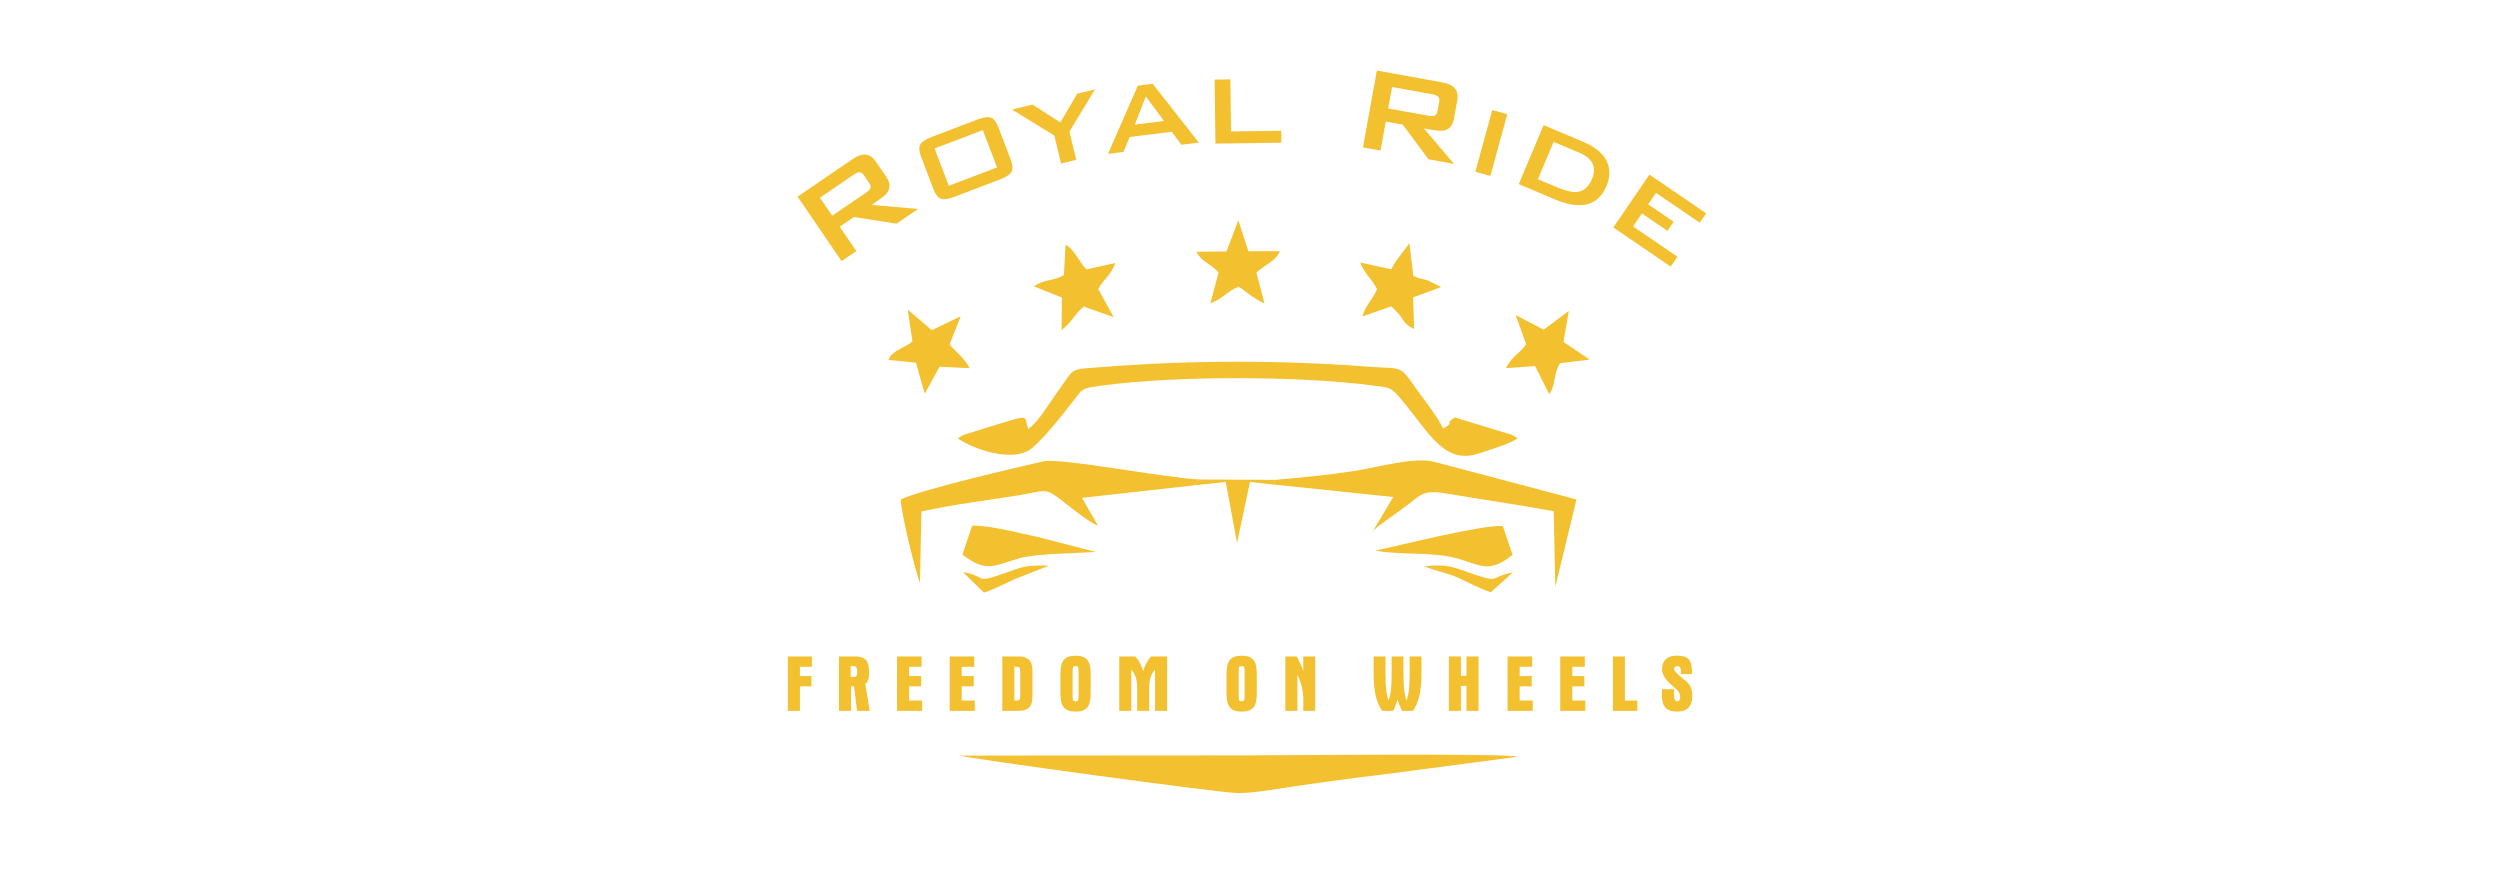
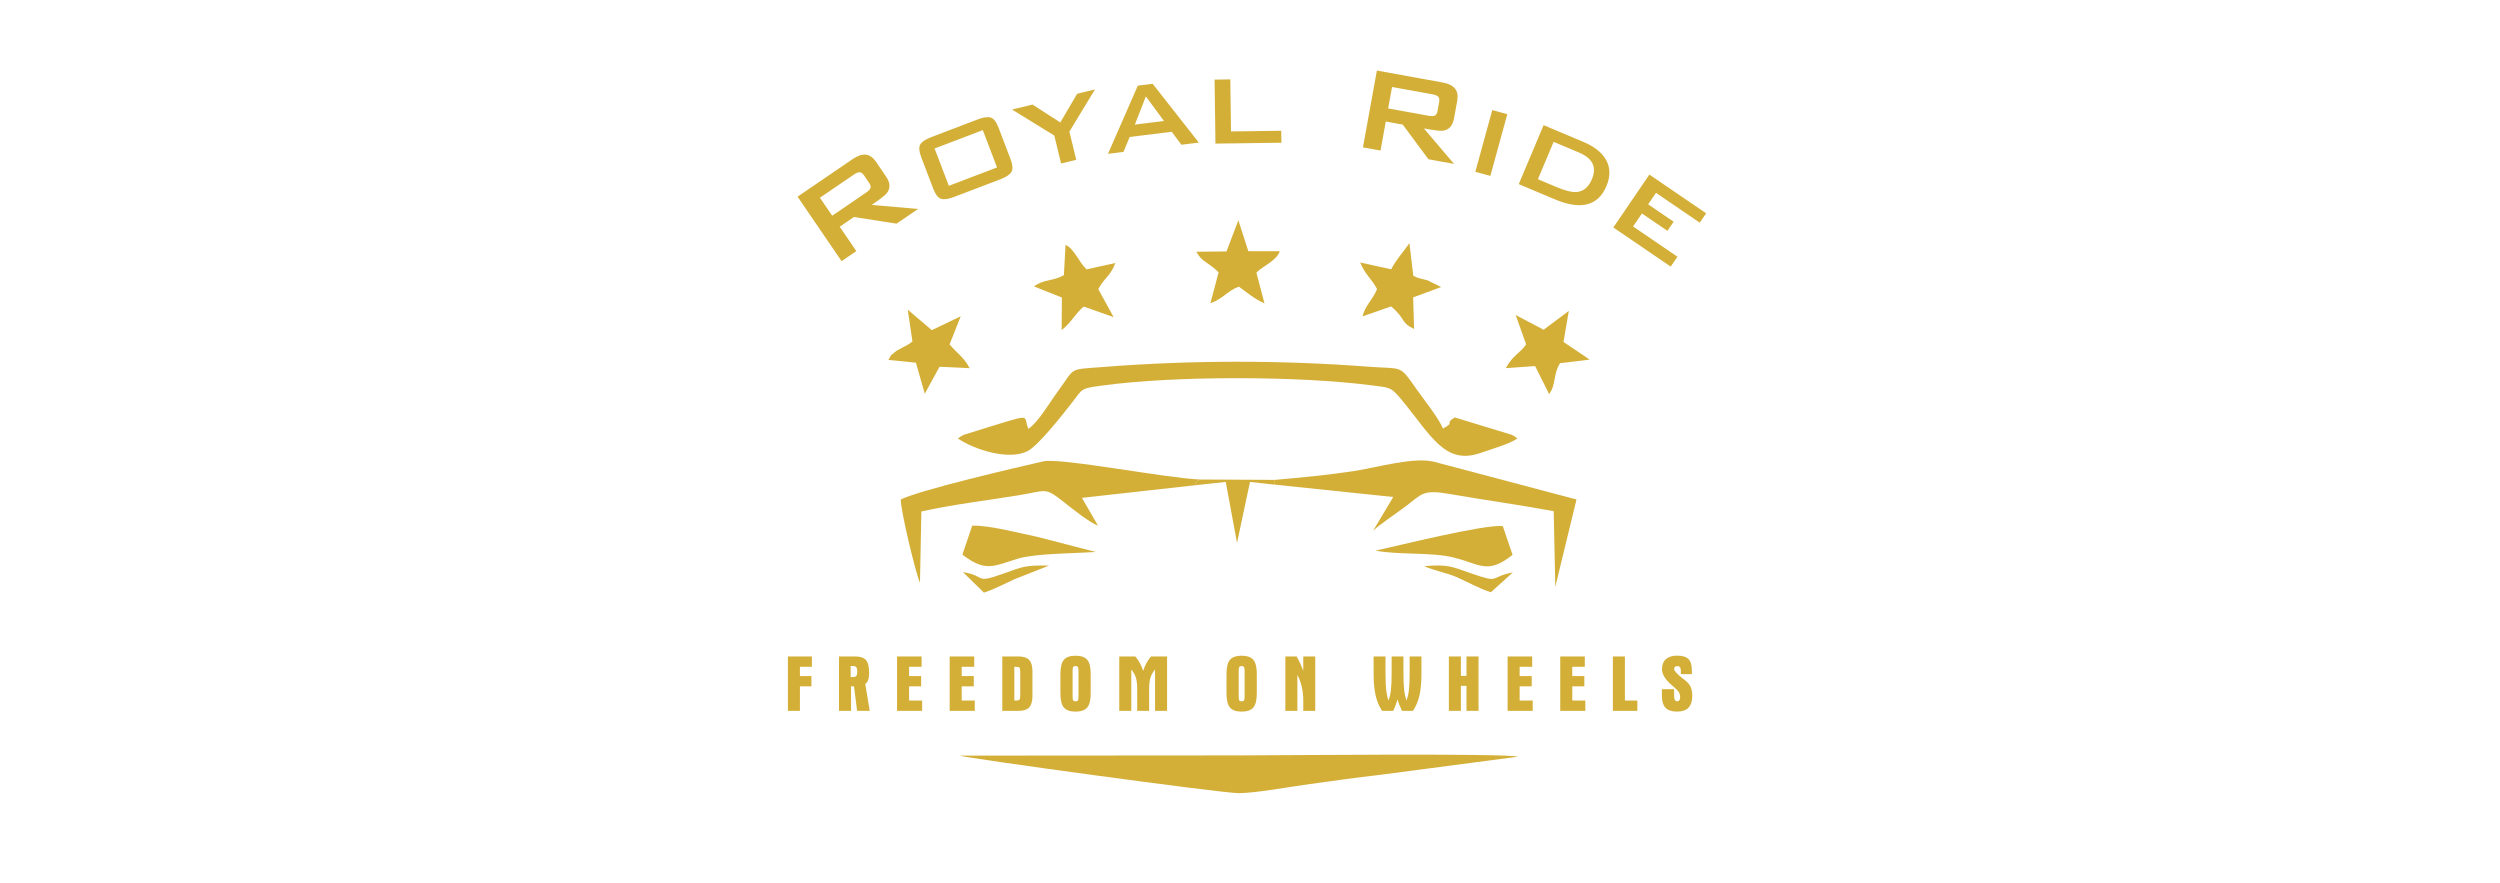
<svg xmlns="http://www.w3.org/2000/svg" xml:space="preserve" width="816px" height="288px" version="1.1" style="shape-rendering:geometricPrecision; text-rendering:geometricPrecision; image-rendering:optimizeQuality; fill-rule:evenodd; clip-rule:evenodd" viewBox="0 0 816 288">
  <defs>
    <style type="text/css">
   
-     .fil0 {fill:#F3C02F}
-     .fil1 {fill:#F3C02F;fill-rule:nonzero}
+     .fil0 {fill:#D4AF37}
+     .fil1 {fill:#D4AF37;fill-rule:nonzero}
   
  </style>
  </defs>
  <g id="Capa_x0020_1">
    <g id="_2028384972656">
      <path class="fil0" d="M495.419 246.992c-3.132,-1.199 -80.524,-0.432 -91.049,-0.427l-91.137 0.068c1.58,0.75 85.811,12.305 91.137,12.257 5.758,-0.052 16.695,-2.11 23.208,-2.984 7.52,-1.009 15.278,-2.146 22.547,-2.954l45.294 -5.96z" />
      <path class="fil0" d="M335.653 139.986c-1.76,-4.092 1.478,-4.996 -10.698,-1.289l-10.406 3.234c-1.196,0.601 -1.394,0.81 -1.894,1.204 5.459,3.654 16.481,7.193 22.633,4.161 3.688,-1.819 11.774,-12.265 14.721,-16.023 3.522,-4.492 2.488,-4.447 9.836,-5.445 23.576,-3.202 63.845,-3.142 87.517,-0.092 6.38,0.822 6.532,0.416 10.206,4.85 9.531,11.504 14.037,21.321 25.634,17.264 4.102,-1.436 9.04,-2.762 12.069,-4.715 -0.635,-0.516 -0.499,-0.541 -1.938,-1.246l-18.476 -5.636c-3.713,2.191 0.453,1.333 -3.876,3.63 -1.535,-3.659 -6.176,-9.36 -8.752,-13.036 -5.593,-7.983 -4.294,-6.294 -15.509,-7.153 -28.458,-2.178 -58.038,-2.164 -86.491,0.078 -11.841,0.933 -9.052,-0.017 -14.828,7.8 -2.839,3.843 -6.471,10.229 -9.748,12.414z" />
      <path class="fil0" d="M389.893 158.403c0.916,-1.147 0.386,-1.26 1.854,-1.89 -10.832,-0.387 -45.685,-7.192 -51.19,-5.934 -8.954,2.045 -39.903,9.244 -46.555,12.443 0.069,4.239 4.888,24.049 6.277,27.191l0.455 -23.269c10.208,-2.274 21.532,-3.622 31.731,-5.282 9.063,-1.476 8.447,-2.748 14.38,1.902 2.642,2.072 8.41,6.779 11.564,8.042l-5.263 -9.106 36.747 -4.097z" />
      <path class="fil0" d="M416.097 156.631l0 1.561 38.659 4.025 -6.6 11.06c1.784,-1.844 7.799,-5.839 10.795,-8.11 5.192,-3.935 5.411,-5.455 14.126,-3.939 11.438,1.99 22.671,3.51 34.051,5.632l0.523 24.666 6.916 -28.497 -46.527 -12.314c-6.632,-1.65 -18.51,1.871 -26.026,3.022 -8.706,1.333 -17.035,2.116 -25.917,2.894z" />
      <path class="fil0" d="M448.972 179.721c7.726,1.476 18.021,0.447 25.332,2.216 8.795,2.128 11.126,5.745 19.396,-0.837l-3.19 -9.381c-5.958,-0.663 -34.395,6.475 -41.538,8.002z" />
      <path class="fil0" d="M314.125 181.037c7.664,5.794 10.009,3.766 18.179,1.289 5.54,-1.68 18.664,-1.716 25.378,-2.154l-19.045 -4.928c-5.563,-1.146 -15.712,-3.83 -21.31,-3.673l-3.202 9.466z" />
      <path class="fil0" d="M400.331 82.065l-9.844 0.106c1.887,3.516 4.116,3.452 7.265,6.729l-2.675 10.091c4.216,-1.536 5.633,-4.118 9.274,-5.432 2.797,1.985 5.118,4.053 8.373,5.461l-2.652 -10.068c2.739,-2.48 6.624,-3.947 7.657,-6.968l-10.276 0.001 -3.256 -10.096 -3.866 10.176z" />
      <path class="fil0" d="M454.079 87.9l-10.116 -2.216c1.622,3.979 3.637,5.154 5.504,8.639 -1.471,3.69 -3.802,5.195 -4.755,8.951l9.346 -3.269c4.969,4.229 2.909,5.159 7.5,7.38l-0.309 -10.32 9.131 -3.374 -4.509 -2.219c-2.076,-0.584 -2.713,-0.482 -4.573,-1.458l-1.266 -10.647c-2.081,3.026 -4.23,5.195 -5.953,8.533z" />
      <path class="fil0" d="M347.255 89.814c-3.687,2.078 -6.643,1.276 -9.758,3.673l9.099 3.628 -0.076 10.608c3.269,-2.483 4.235,-5.18 7.212,-7.665l9.773 3.472 -5.024 -9.145c1.981,-3.794 3.865,-4.064 5.584,-8.545l-9.413 2.08c-2.608,-2.505 -4.023,-6.73 -6.857,-8.017l-0.54 9.911z" />
      <path class="fil0" d="M503.83 107.626l-9.117 -4.808 3.414 9.564c-2.033,3.031 -4.161,3.309 -6.636,7.785l9.569 -0.686 4.584 9.168c2.36,-3.29 1.233,-6.479 3.562,-10.103l9.66 -1.171 -8.545 -5.766 1.742 -10.131 -8.233 6.148z" />
      <path class="fil0" d="M297.822 111.464c-2.013,1.523 -2.014,1.235 -4.013,2.4 -1.047,0.61 -0.852,0.323 -1.741,1.091 -1.679,1.449 -0.775,0.247 -2.096,2.524l8.993 0.903 2.877 10.147 4.821 -8.814 9.81 0.461c-1.763,-3.528 -4.412,-5.143 -6.528,-7.774l3.637 -9.169 -9.446 4.523 -7.852 -6.681 1.538 10.389z" />
      <path class="fil0" d="M389.893 158.403l10.194 -1.101 3.678 19.898 4.232 -19.894 8.1 0.886 0 -1.561 -24.35 -0.118c-1.468,0.63 -0.938,0.743 -1.854,1.89z" />
      <path class="fil0" d="M314.309 186.728l6.852 6.712c3.472,-1.173 6.473,-2.773 9.883,-4.35l11.352 -4.477c-7.812,-0.155 -8.386,0.291 -14.93,2.625 -9.584,3.418 -5.281,0.801 -13.157,-0.51z" />
      <path class="fil0" d="M486.609 193.318l7.194 -6.484c-7.947,1.527 -3.852,3.69 -13.348,0.41 -6.8,-2.349 -7.623,-3.097 -15.594,-2.46 3.022,1.441 7.468,2.177 10.736,3.645 3.646,1.638 7.021,3.571 11.012,4.889z" />
      <path class="fil1" d="M299.658 68.211l-7.017 4.787 -13.913 -2.168 -4.651 3.173 5.427 7.956 -4.815 3.283 -14.359 -21.052 18.033 -12.3c3.155,-2.153 5.661,-1.868 7.516,0.851l3.367 4.937c1.391,2.04 1.438,3.861 0.14,5.464 -0.496,0.617 -2.117,1.863 -4.864,3.737l15.136 1.332zm-15.952 -8.488l-1.725 -2.529c-0.483,-0.708 -1.002,-1.031 -1.559,-0.97 -0.429,0.013 -1.024,0.28 -1.785,0.8l-11.016 7.513 4.007 5.875 11.016 -7.513c0.761,-0.52 1.227,-0.977 1.396,-1.371 0.26,-0.496 0.148,-1.098 -0.334,-1.805zm46.145 -7.759c0.703,1.846 0.803,3.217 0.299,4.114 -0.503,0.896 -1.709,1.708 -3.616,2.436l-15.09 5.753c-1.907,0.727 -3.344,0.931 -4.312,0.613 -0.967,-0.319 -1.808,-1.416 -2.524,-3.293l-3.923 -10.29c-0.715,-1.877 -0.818,-3.256 -0.309,-4.138 0.51,-0.881 1.719,-1.685 3.626,-2.412l15.09 -5.754c1.907,-0.727 3.345,-0.931 4.311,-0.613 0.967,0.319 1.809,1.416 2.525,3.293l3.923 10.291zm-4.419 2.689l-4.645 -12.183 -15.736 5.999 4.645 12.183 15.736 -5.999zm31.97 -25.463l-8.352 13.763 2.233 9.215 -4.944 1.198 -2.21 -9.119 -13.797 -8.497 6.671 -1.617 9.086 5.828 5.506 -9.363 5.807 -1.408zm33.896 17.354l-5.685 0.703 -3.162 -4.236 -13.724 1.697 -2.033 4.88 -5.049 0.625 9.738 -22.255 4.852 -0.6 15.063 19.186zm-11.373 -7.053l-5.919 -8.026 -3.589 9.202 9.508 -1.176zm38.326 7.092l-21.53 0.291 -0.283 -20.888 5.136 -0.07 0.229 16.988 16.395 -0.222 0.053 3.901zm56.355 6.914l-8.358 -1.516 -8.388 -11.31 -5.54 -1.005 -1.719 9.475 -5.734 -1.04 4.549 -25.074 21.479 3.897c3.757,0.682 5.342,2.643 4.755,5.882l-1.067 5.88c-0.441,2.43 -1.686,3.76 -3.736,3.99 -0.786,0.092 -2.815,-0.159 -6.087,-0.753l9.846 11.574zm-5.404 -17.243l0.546 -3.013c0.153,-0.842 0.01,-1.437 -0.429,-1.784 -0.315,-0.291 -0.926,-0.519 -1.833,-0.684l-13.12 -2.381 -1.27 6.998 13.12 2.38c0.907,0.165 1.559,0.166 1.957,0.004 0.533,-0.171 0.876,-0.678 1.029,-1.52zm17.253 21.161l-4.905 -1.347 5.531 -20.145 4.905 1.347 -5.531 20.145zm37.883 3.322c-2.723,6.463 -8.332,7.905 -16.828,4.327l-11.788 -4.966 8.11 -19.252 12.971 5.464c3.429,1.444 5.844,3.301 7.246,5.571 1.573,2.627 1.669,5.58 0.289,8.856zm-4.729 -2.26c1.649,-3.913 0.243,-6.81 -4.218,-8.689l-8.283 -3.489 -5.138 12.198 6.054 2.549c2.882,1.215 5.101,1.756 6.657,1.626 2.199,-0.218 3.841,-1.615 4.928,-4.195zm25.708 28.542l-18.727 -12.773 11.772 -17.258 18.523 12.634 -2.088 3.061 -14.28 -9.741 -2.559 3.754 8.323 5.677 -2.032 2.978 -8.323 -5.677 -2.894 4.243 14.484 9.879 -2.199 3.223z" />
      <path class="fil1" d="M257.166 232.034l0 -17.773 7.842 0 0 3.383 -3.913 0 0 3.018 3.748 0 0 3.357 -3.748 0 0 8.015 -3.929 0zm20.488 -11.033l0.646 0c0.599,0 1.002,-0.126 1.206,-0.373 0.204,-0.252 0.304,-0.755 0.304,-1.505 0,-0.629 -0.105,-1.071 -0.317,-1.341 -0.212,-0.264 -0.564,-0.399 -1.054,-0.399l-0.785 0 0 3.618zm-3.803 -6.74l5.26 0c1.679,0 2.858,0.395 3.548,1.188 0.685,0.789 1.028,2.182 1.028,4.173 0,0.941 -0.108,1.717 -0.325,2.337 -0.217,0.62 -0.529,1.037 -0.946,1.258l1.462 8.817 -4.12 0 -1.015 -8.015 -0.963 0 0 8.015 -3.929 0 0 -17.773zm18.944 17.773l0 -17.773 8.019 0 0 3.383 -4.09 0 0 3.018 3.938 0 0 3.357 -3.938 0 0 4.632 4.268 0 0 3.383 -8.197 0zm17.178 0l0 -17.773 8.019 0 0 3.383 -4.089 0 0 3.018 3.938 0 0 3.357 -3.938 0 0 4.632 4.267 0 0 3.383 -8.197 0zm17.179 -17.773l5.261 0c1.6,0 2.763,0.377 3.487,1.136 0.724,0.759 1.088,1.978 1.088,3.656l0 8.188c0,1.688 -0.359,2.906 -1.079,3.661 -0.72,0.755 -1.887,1.132 -3.496,1.132l-5.261 0 0 -17.773zm3.929 3.383l0 11.007 0.66 0c0.49,0 0.824,-0.091 1.001,-0.273 0.178,-0.182 0.265,-0.646 0.265,-1.388l0 -0.447 0 -7.225c0,-0.742 -0.087,-1.21 -0.265,-1.397 -0.177,-0.186 -0.511,-0.277 -1.001,-0.277l-0.66 0zm19.018 1.826l0 7.88c0,0.676 0.07,1.106 0.208,1.288 0.139,0.182 0.391,0.273 0.755,0.273 0.373,0 0.625,-0.095 0.759,-0.29 0.135,-0.195 0.204,-0.664 0.204,-1.401l0 -0.395 0 -7.75c0,-0.72 -0.069,-1.18 -0.208,-1.375 -0.139,-0.195 -0.39,-0.291 -0.755,-0.291 -0.373,0 -0.625,0.091 -0.759,0.269 -0.134,0.178 -0.204,0.599 -0.204,1.271l0 0.521zm-3.981 0.52c0,-2.194 0.377,-3.739 1.132,-4.628 0.755,-0.889 2.025,-1.335 3.812,-1.335 1.787,0 3.058,0.446 3.812,1.335 0.755,0.889 1.132,2.434 1.132,4.628l0 6.315c0,2.194 -0.377,3.738 -1.132,4.627 -0.754,0.889 -2.025,1.336 -3.812,1.336 -1.787,0 -3.057,-0.447 -3.812,-1.336 -0.755,-0.889 -1.132,-2.433 -1.132,-4.627l0 -6.315zm30.888 12.044l0 -13.505c-0.685,0.823 -1.175,1.682 -1.475,2.584 -0.299,0.902 -0.451,2.16 -0.451,3.769l0 0.989 0 6.163 -3.903 0 0 -7.152c0,-1.609 -0.152,-2.867 -0.451,-3.769 -0.299,-0.902 -0.789,-1.761 -1.475,-2.584l0 13.505 -3.929 0 0 -17.773 5.235 0c0.542,0.611 1.028,1.31 1.462,2.103 0.429,0.79 0.802,1.661 1.118,2.611 0.286,-0.923 0.647,-1.787 1.085,-2.585 0.433,-0.802 0.927,-1.509 1.479,-2.129l5.234 0 0 17.773 -3.929 0zm27.305 -12.564l0 7.88c0,0.676 0.07,1.106 0.208,1.288 0.139,0.182 0.391,0.273 0.755,0.273 0.373,0 0.625,-0.095 0.759,-0.29 0.135,-0.195 0.204,-0.664 0.204,-1.401l0 -0.395 0 -7.75c0,-0.72 -0.069,-1.18 -0.208,-1.375 -0.139,-0.195 -0.39,-0.291 -0.755,-0.291 -0.373,0 -0.625,0.091 -0.759,0.269 -0.134,0.178 -0.204,0.599 -0.204,1.271l0 0.521zm-3.981 0.52c0,-2.194 0.377,-3.739 1.132,-4.628 0.755,-0.889 2.025,-1.335 3.812,-1.335 1.787,0 3.058,0.446 3.812,1.335 0.755,0.889 1.132,2.434 1.132,4.628l0 6.315c0,2.194 -0.377,3.738 -1.132,4.627 -0.754,0.889 -2.025,1.336 -3.812,1.336 -1.787,0 -3.057,-0.447 -3.812,-1.336 -0.755,-0.889 -1.132,-2.433 -1.132,-4.627l0 -6.315zm19.204 -5.729l3.652 0c0.368,0.602 0.741,1.296 1.114,2.081 0.369,0.79 0.733,1.657 1.089,2.607l0 -4.688 3.903 0 0 17.773 -3.903 0 0 -3.483c0,-1.505 -0.16,-2.953 -0.481,-4.341 -0.322,-1.392 -0.803,-2.711 -1.445,-3.964l0 11.788 -3.929 0 0 -17.773zm38.078 17.773c-0.316,-0.659 -0.594,-1.301 -0.841,-1.926 -0.243,-0.62 -0.447,-1.227 -0.607,-1.821 -0.187,0.633 -0.399,1.262 -0.633,1.878 -0.23,0.62 -0.499,1.24 -0.807,1.869l-3.591 0c-0.985,-1.449 -1.692,-3.119 -2.13,-5.014 -0.438,-1.891 -0.655,-4.358 -0.655,-7.398l0 -5.361 3.878 0 0 5.109c0,2.667 0.078,4.636 0.23,5.911 0.151,1.275 0.403,2.39 0.758,3.348 0.365,-0.95 0.625,-2.073 0.781,-3.374 0.156,-1.296 0.234,-3.261 0.234,-5.885l0 -5.109 3.852 0 0 5.109c0,2.507 0.078,4.437 0.234,5.79 0.156,1.357 0.416,2.511 0.78,3.469 0.365,-0.976 0.625,-2.112 0.781,-3.413 0.156,-1.297 0.234,-3.248 0.234,-5.846l0 -5.109 3.852 0 0 5.361c0,3.04 -0.217,5.507 -0.655,7.398 -0.438,1.895 -1.145,3.565 -2.13,5.014l-3.565 0zm15.297 -17.773l3.929 0 0 6.349 1.822 0 0 -6.349 3.929 0 0 17.773 -3.929 0 0 -8.171 -1.822 0 0 8.171 -3.929 0 0 -17.773zm19.174 17.773l0 -17.773 8.019 0 0 3.383 -4.09 0 0 3.018 3.938 0 0 3.357 -3.938 0 0 4.632 4.268 0 0 3.383 -8.197 0zm17.178 0l0 -17.773 8.02 0 0 3.383 -4.09 0 0 3.018 3.938 0 0 3.357 -3.938 0 0 4.632 4.268 0 0 3.383 -8.198 0zm17.179 -17.773l3.929 0 0 14.39 4.06 0 0 3.383 -7.989 0 0 -17.773zm22.197 5.777l0 -1.015c0,-0.551 -0.095,-0.959 -0.291,-1.219 -0.195,-0.264 -0.498,-0.395 -0.906,-0.395 -0.303,0 -0.547,0.087 -0.733,0.261 -0.187,0.173 -0.282,0.407 -0.282,0.707 0,0.555 0.941,1.583 2.819,3.07 0.356,0.282 0.633,0.499 0.828,0.651 0.812,0.633 1.397,1.34 1.753,2.116 0.355,0.777 0.533,1.744 0.533,2.906 0,1.718 -0.412,3.006 -1.231,3.864 -0.824,0.855 -2.061,1.284 -3.713,1.284 -1.713,0 -2.967,-0.412 -3.769,-1.24 -0.802,-0.824 -1.201,-2.13 -1.201,-3.908l0 -2.164 3.981 0 0 1.982c0,0.698 0.083,1.201 0.247,1.509 0.165,0.308 0.43,0.464 0.794,0.464 0.295,0 0.525,-0.117 0.689,-0.351 0.166,-0.23 0.248,-0.555 0.248,-0.972 0,-0.585 -0.126,-1.105 -0.373,-1.556 -0.252,-0.456 -0.776,-1.028 -1.579,-1.722 -0.134,-0.122 -0.334,-0.291 -0.598,-0.512 -2.256,-1.913 -3.383,-3.687 -3.383,-5.322 0,-1.435 0.425,-2.537 1.275,-3.313 0.854,-0.776 2.065,-1.162 3.643,-1.162 1.735,0 2.975,0.368 3.721,1.11 0.746,0.742 1.119,2.004 1.119,3.786l0 1.141 -3.591 0z" />
    </g>
  </g>
</svg>
